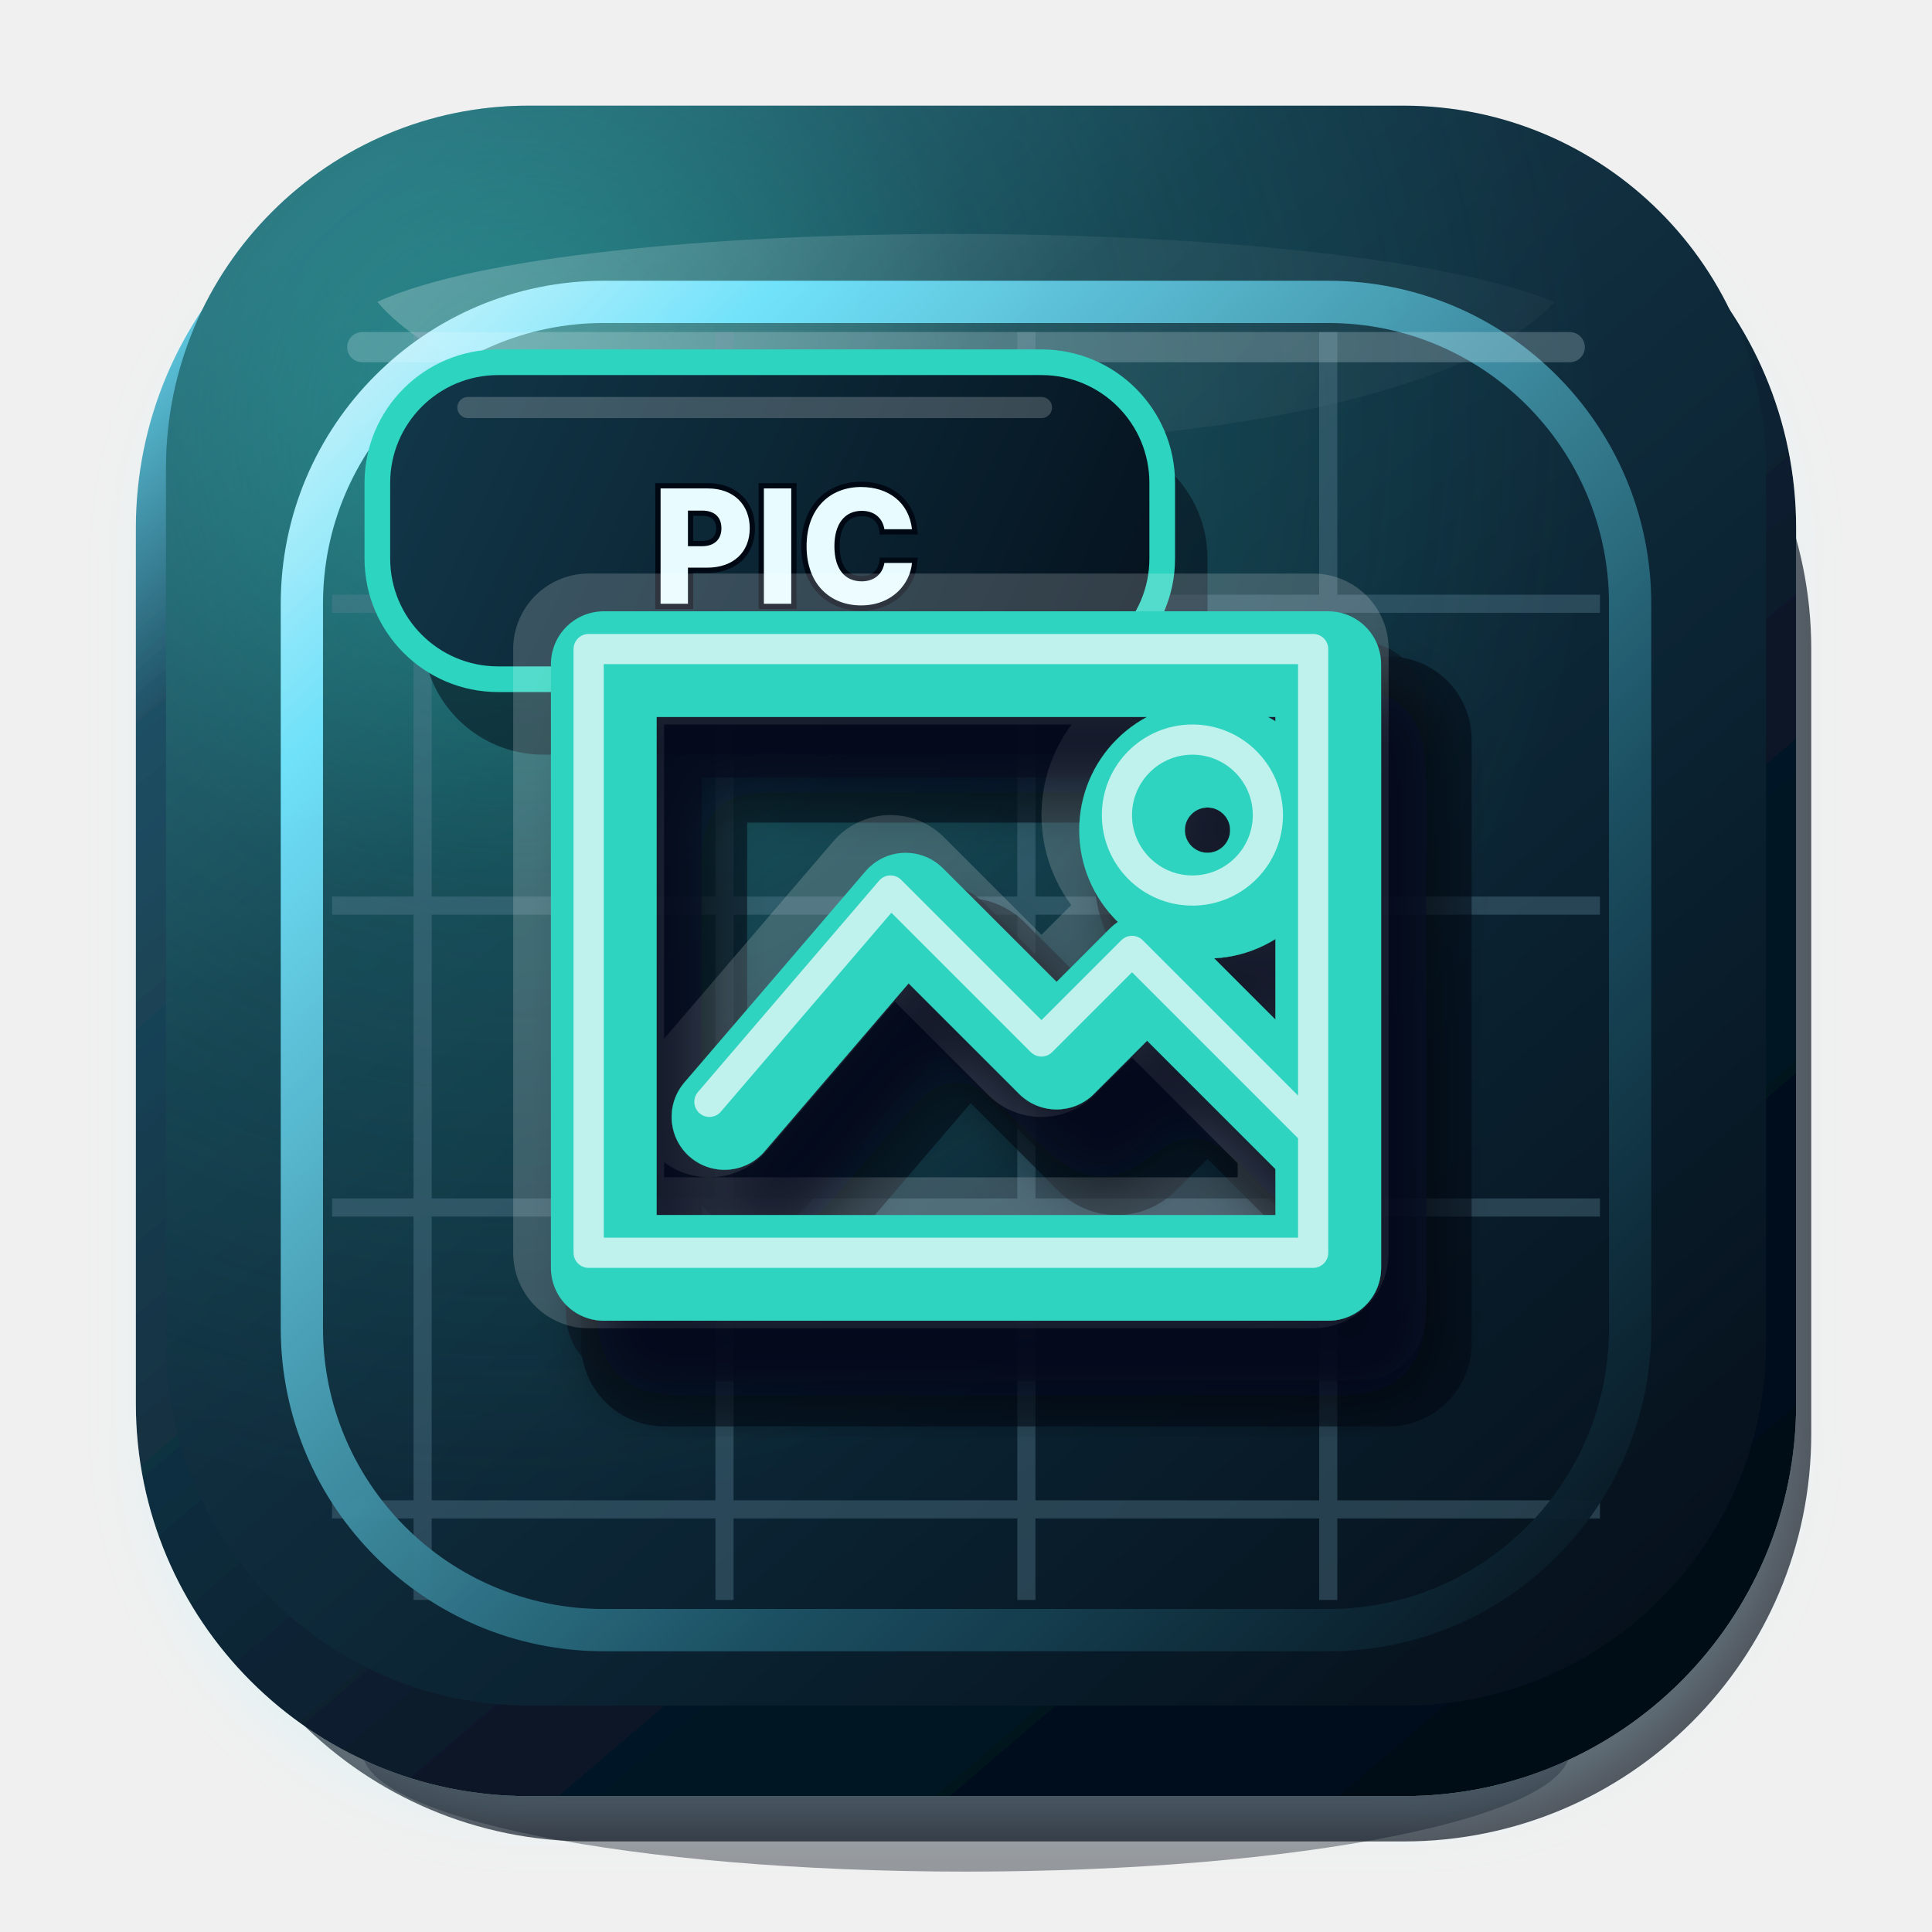
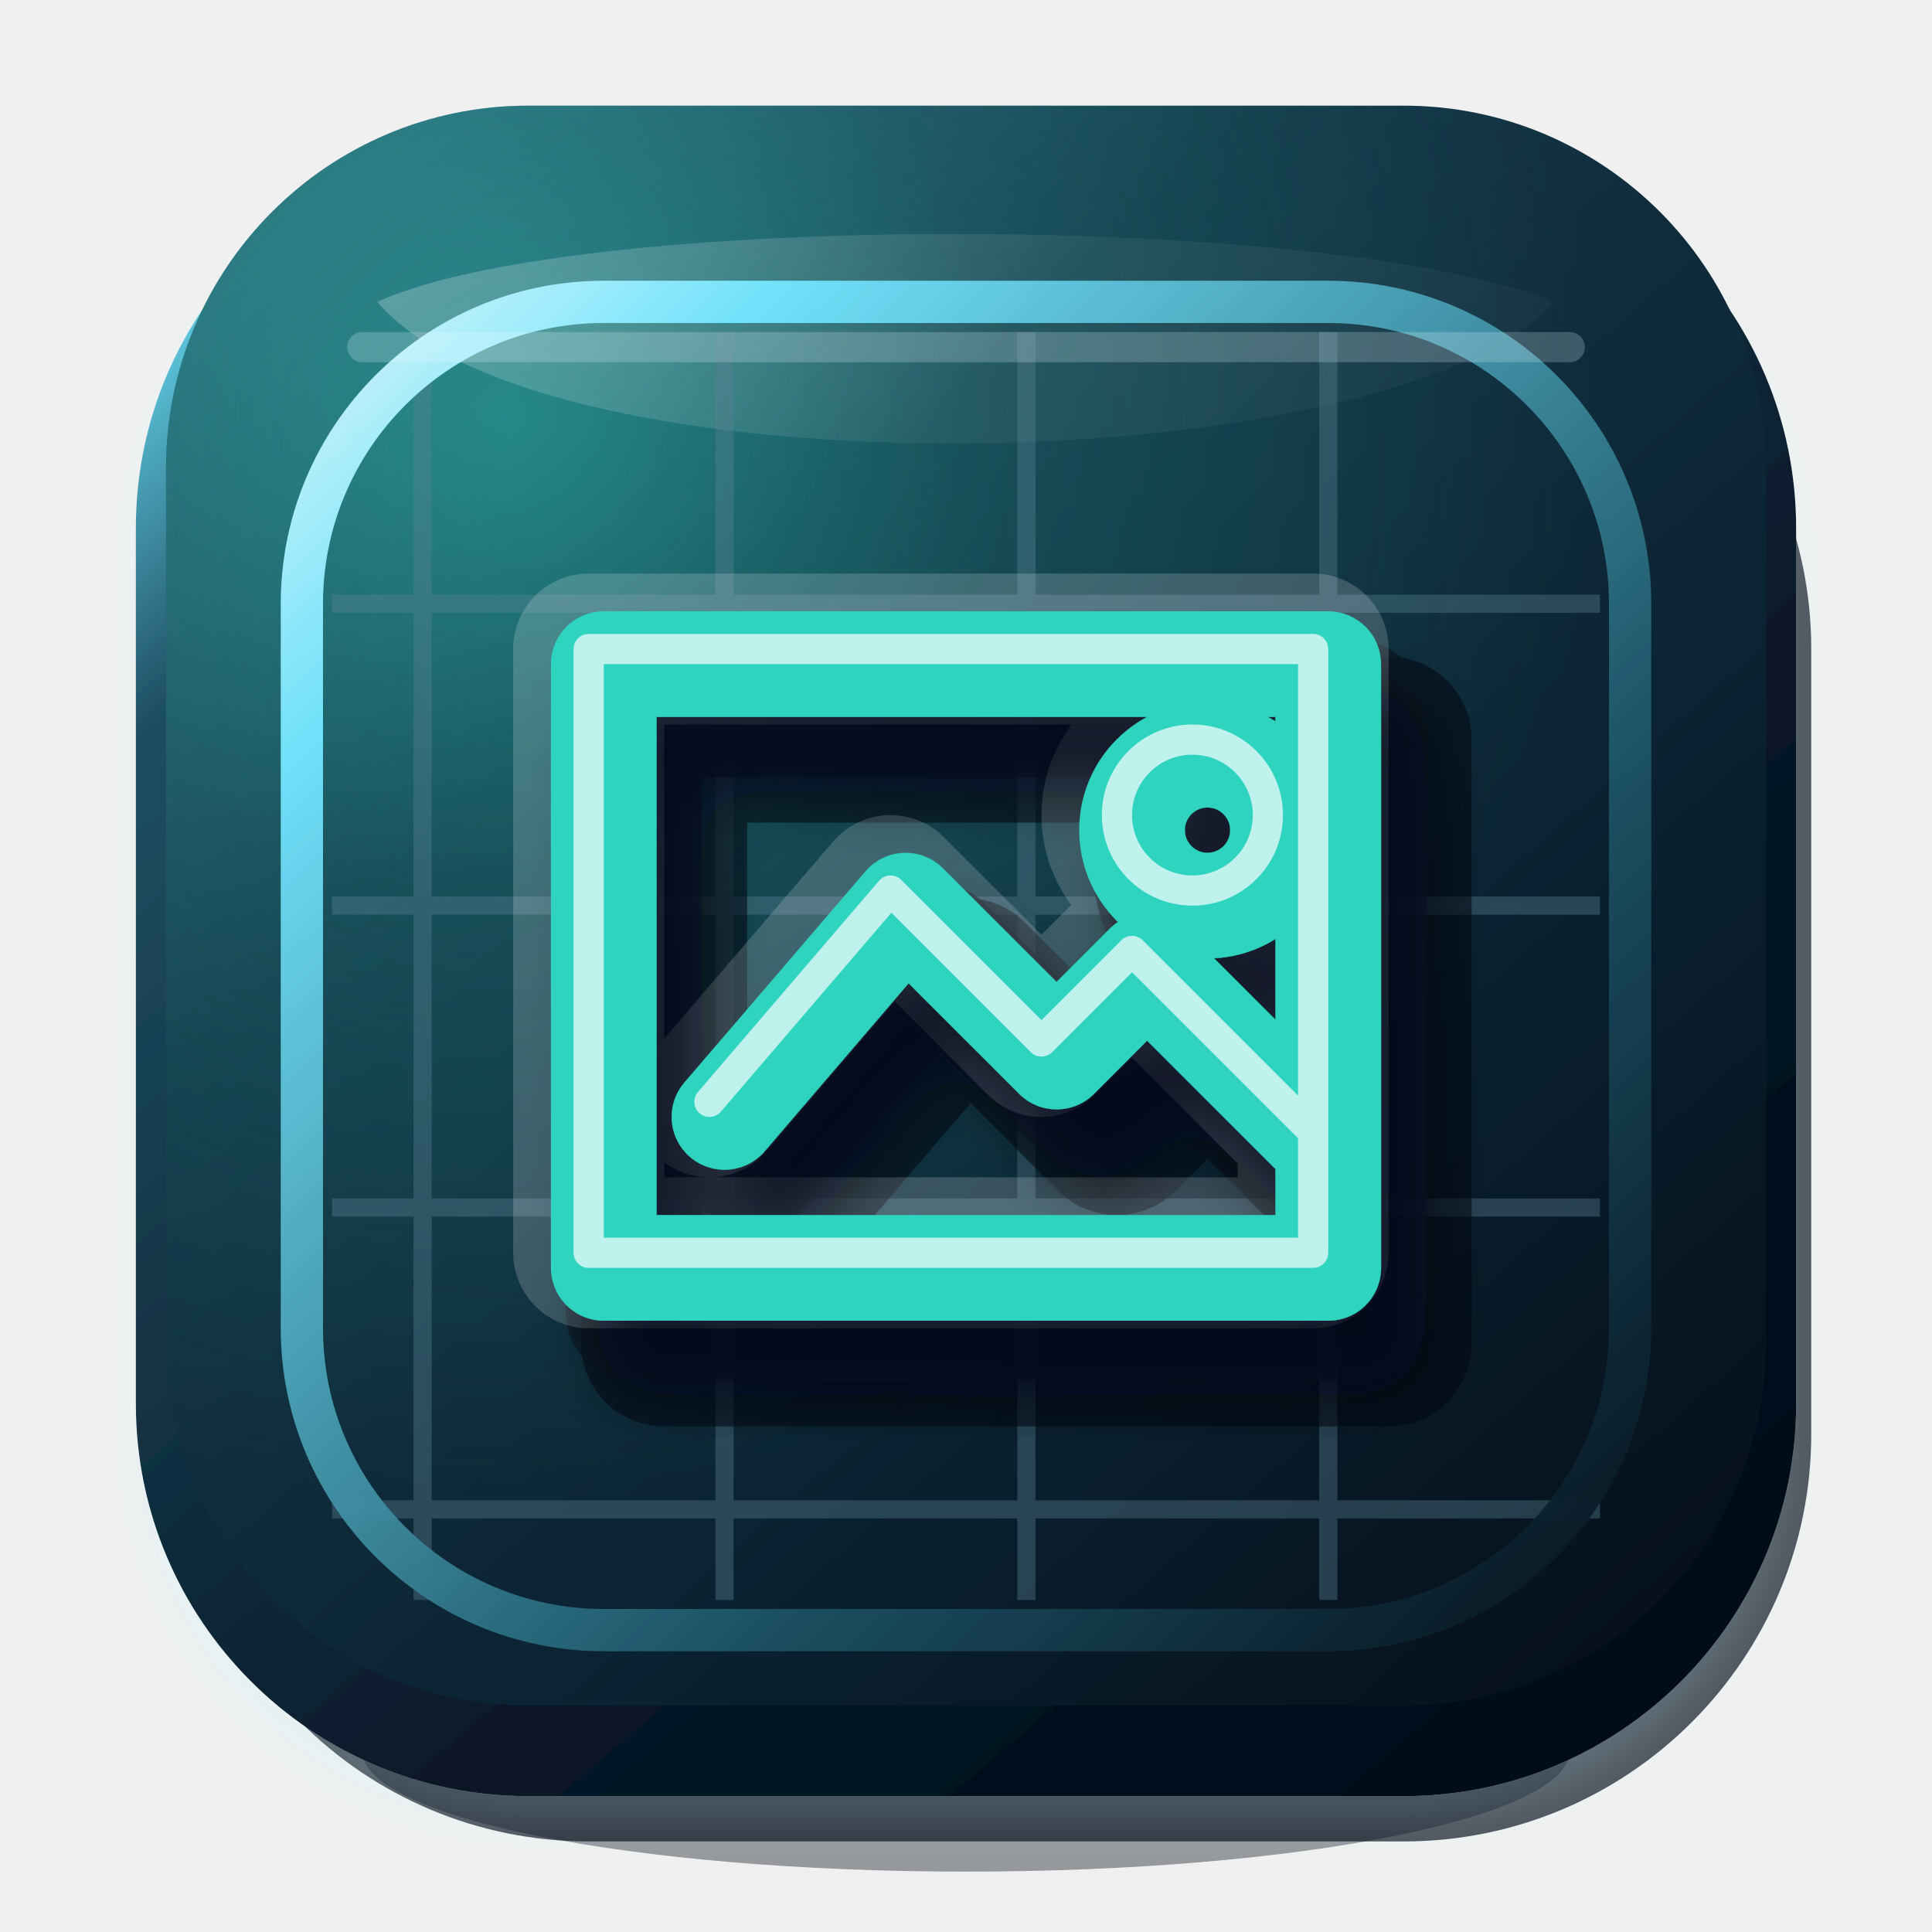
- <svg xmlns="http://www.w3.org/2000/svg" width="128" height="128" viewBox="0 0 128 128">
+ <svg xmlns="http://www.w3.org/2000/svg" width="128" height="128" viewBox="0 0 128 128" overflow="hidden">
  <defs>
    <linearGradient id="edge" x1="18" y1="10" x2="112" y2="120" gradientUnits="userSpaceOnUse">
      <stop offset="0" stop-color="#6ee7ff" />
      <stop offset="0.16" stop-color="#1f4f63" />
      <stop offset="0.62" stop-color="#071827" />
      <stop offset="1" stop-color="#020814" />
    </linearGradient>
    <linearGradient id="face" x1="22" y1="13" x2="108" y2="111" gradientUnits="userSpaceOnUse">
      <stop offset="0" stop-color="#2b5b6f" />
      <stop offset="0.28" stop-color="#143647" />
      <stop offset="0.68" stop-color="#0a2130" />
      <stop offset="1" stop-color="#06101b" />
-     </linearGradient>
-     <linearGradient id="badge" x1="26" y1="24" x2="78" y2="48" gradientUnits="userSpaceOnUse">
-       <stop offset="0" stop-color="#12384a" />
-       <stop offset="1" stop-color="#04101b" />
    </linearGradient>
    <linearGradient id="rim" x1="20" y1="18" x2="108" y2="108" gradientUnits="userSpaceOnUse">
      <stop offset="0" stop-color="#e8fbff" />
      <stop offset="0.18" stop-color="#72e6ff" />
      <stop offset="0.68" stop-color="#1c5264" />
      <stop offset="1" stop-color="#06111d" />
    </linearGradient>
    <radialGradient id="glow" cx="34" cy="28" r="72" gradientUnits="userSpaceOnUse">
      <stop offset="0" stop-color="#2dd4bf" stop-opacity="0.46" />
      <stop offset="0.45" stop-color="#2dd4bf" stop-opacity="0.16" />
      <stop offset="1" stop-color="#2dd4bf" stop-opacity="0" />
    </radialGradient>
    <linearGradient id="shine" x1="24" y1="16" x2="86" y2="74" gradientUnits="userSpaceOnUse">
      <stop offset="0" stop-color="#ffffff" stop-opacity="0.36" />
      <stop offset="0.42" stop-color="#ffffff" stop-opacity="0.08" />
      <stop offset="1" stop-color="#ffffff" stop-opacity="0" />
    </linearGradient>
    <filter id="plateShadow" x="-28%" y="-26%" width="156%" height="166%">
      <feDropShadow dx="0" dy="15" stdDeviation="9" flood-color="#000814" flood-opacity="0.48" />
      <feDropShadow dx="0" dy="2" stdDeviation="1.5" flood-color="#b7f5ff" flood-opacity="0.18" />
    </filter>
    <filter id="glyphLift" x="-28%" y="-28%" width="156%" height="156%">
      <feDropShadow dx="3" dy="5" stdDeviation="2" flood-color="#000814" flood-opacity="0.62" />
    </filter>
  </defs>
  <ellipse cx="64" cy="116" rx="40" ry="8" fill="#000814" opacity="0.38" />
  <rect x="12" y="16" width="108" height="106" rx="27" fill="#020814" opacity="0.68" />
  <rect x="9" y="9" width="110" height="110" rx="26" fill="url(#edge)" filter="url(#plateShadow)" />
  <rect x="11" y="7" width="106" height="106" rx="24" fill="url(#face)" />
  <rect x="11" y="7" width="106" height="106" rx="24" fill="url(#glow)" />
  <path d="M25 20c13-6 63-6 78 0c-11 12-67 13-78 0z" fill="url(#shine)" opacity="0.72" />
  <path d="M28 22v84M48 22v84M68 22v84M88 22v84M22 40h84M22 60h84M22 80h84M22 100h84" fill="none" stroke="#5a8294" stroke-width="1.2" opacity="0.38" />
  <rect x="20" y="20" width="88" height="88" rx="20" fill="none" stroke="url(#rim)" stroke-width="2.8" opacity="0.96" />
  <path d="M24 23h80" fill="none" stroke="#e8fbff" stroke-width="2" stroke-linecap="round" opacity="0.22" />
-   <rect x="28" y="29" width="52" height="21" rx="8" fill="#020814" opacity="0.5" />
-   <rect x="25" y="24" width="52" height="21" rx="8" fill="url(#badge)" stroke="#2dd4bf" stroke-width="1.7" />
-   <path d="M31 27h38" fill="none" stroke="#ffffff" stroke-width="1.4" stroke-linecap="round" opacity="0.2" />
-   <text x="52" y="40" text-anchor="middle" font-family="Cantarell, Inter, Arial, sans-serif" font-size="10.5" font-weight="800" fill="#e8fbff" stroke="#000814" stroke-width="0.7" paint-order="stroke">PIC</text>
  <path d="M40 44h48v40H40zM48 74l12-14l10 10l6-6l12 12M75 55a5 5 0 1 0 10 0a5 5 0 0 0-10 0" fill="none" stroke="#020814" stroke-width="11" stroke-linecap="round" stroke-linejoin="round" opacity="0.58" transform="translate(4 5)" />
  <path d="M40 44h48v40H40zM48 74l12-14l10 10l6-6l12 12M75 55a5 5 0 1 0 10 0a5 5 0 0 0-10 0" fill="none" stroke="#0b1724" stroke-width="9" stroke-linecap="round" stroke-linejoin="round" opacity="0.72" transform="translate(2 3)" />
  <path d="M40 44h48v40H40zM48 74l12-14l10 10l6-6l12 12M75 55a5 5 0 1 0 10 0a5 5 0 0 0-10 0" fill="none" stroke="#ffffff" stroke-width="10" stroke-linecap="round" stroke-linejoin="round" opacity="0.18" transform="translate(-1 -1)" />
  <path d="M40 44h48v40H40zM48 74l12-14l10 10l6-6l12 12M75 55a5 5 0 1 0 10 0a5 5 0 0 0-10 0" fill="none" stroke="#2dd4bf" stroke-width="7" stroke-linecap="round" stroke-linejoin="round" filter="url(#glyphLift)" />
  <path d="M40 44h48v40H40zM48 74l12-14l10 10l6-6l12 12M75 55a5 5 0 1 0 10 0a5 5 0 0 0-10 0" fill="none" stroke="#f7fdff" stroke-width="2" stroke-linecap="round" stroke-linejoin="round" opacity="0.72" transform="translate(-1 -1)" />
</svg>
